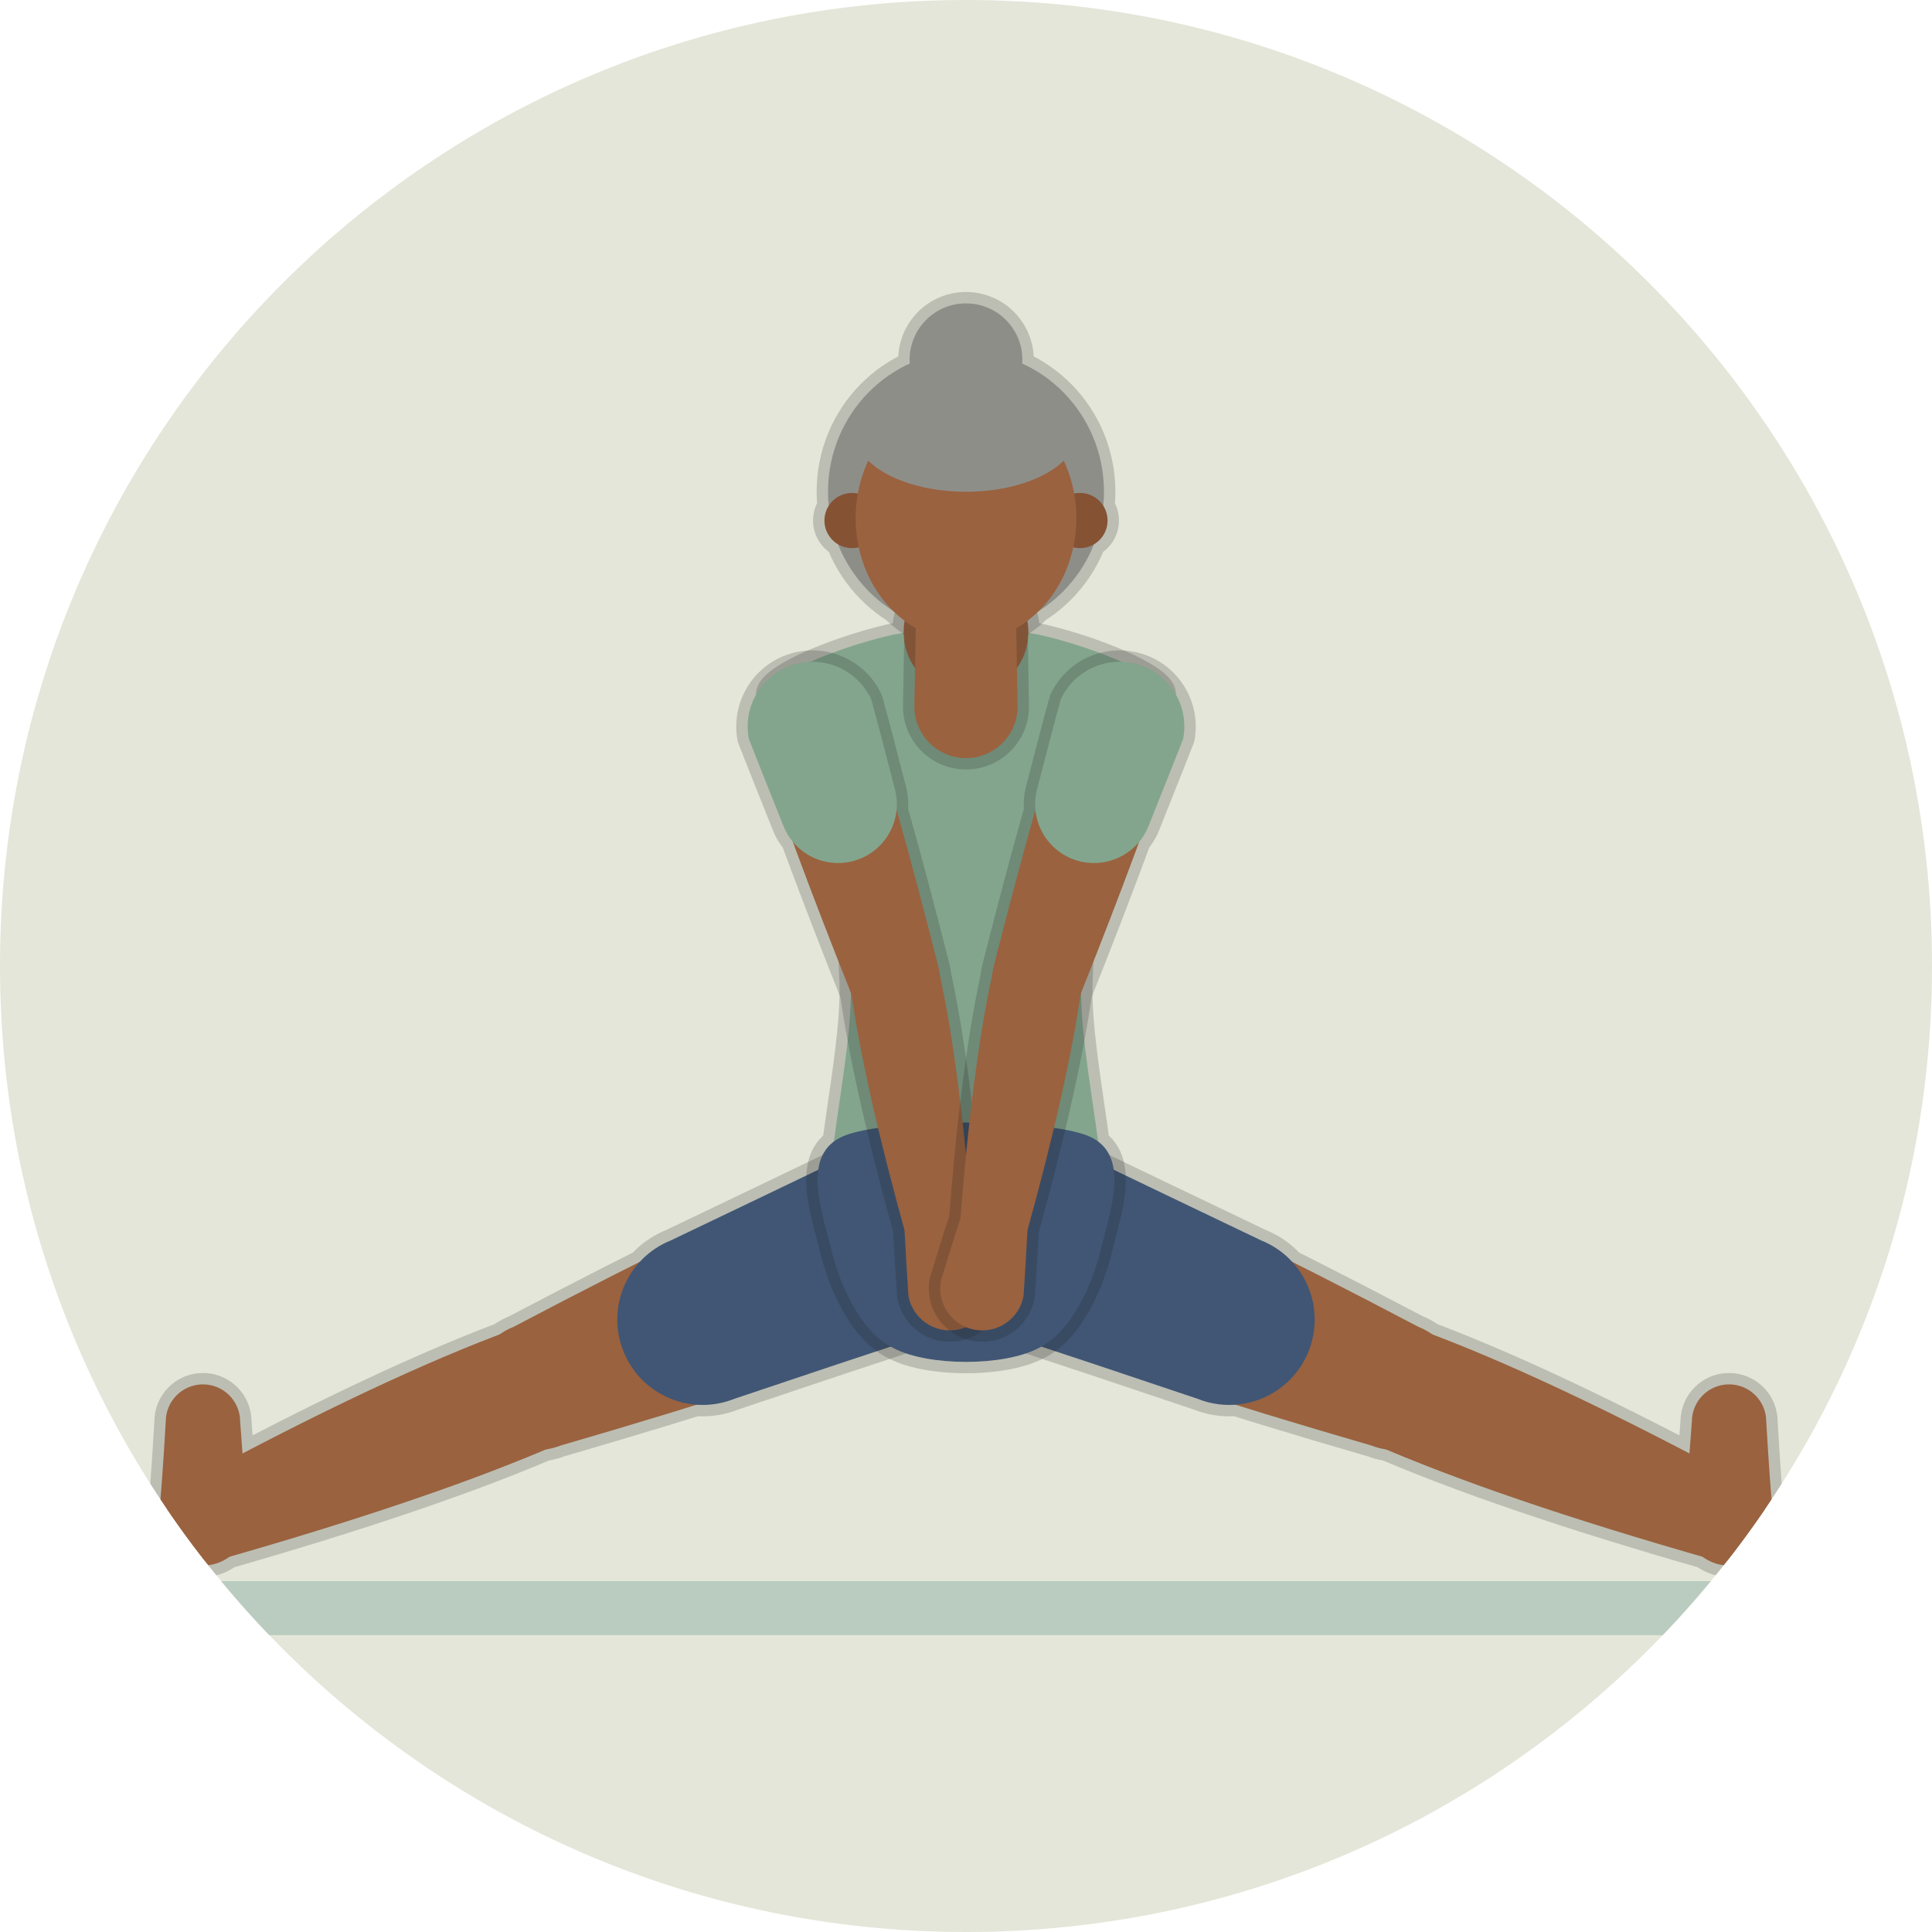
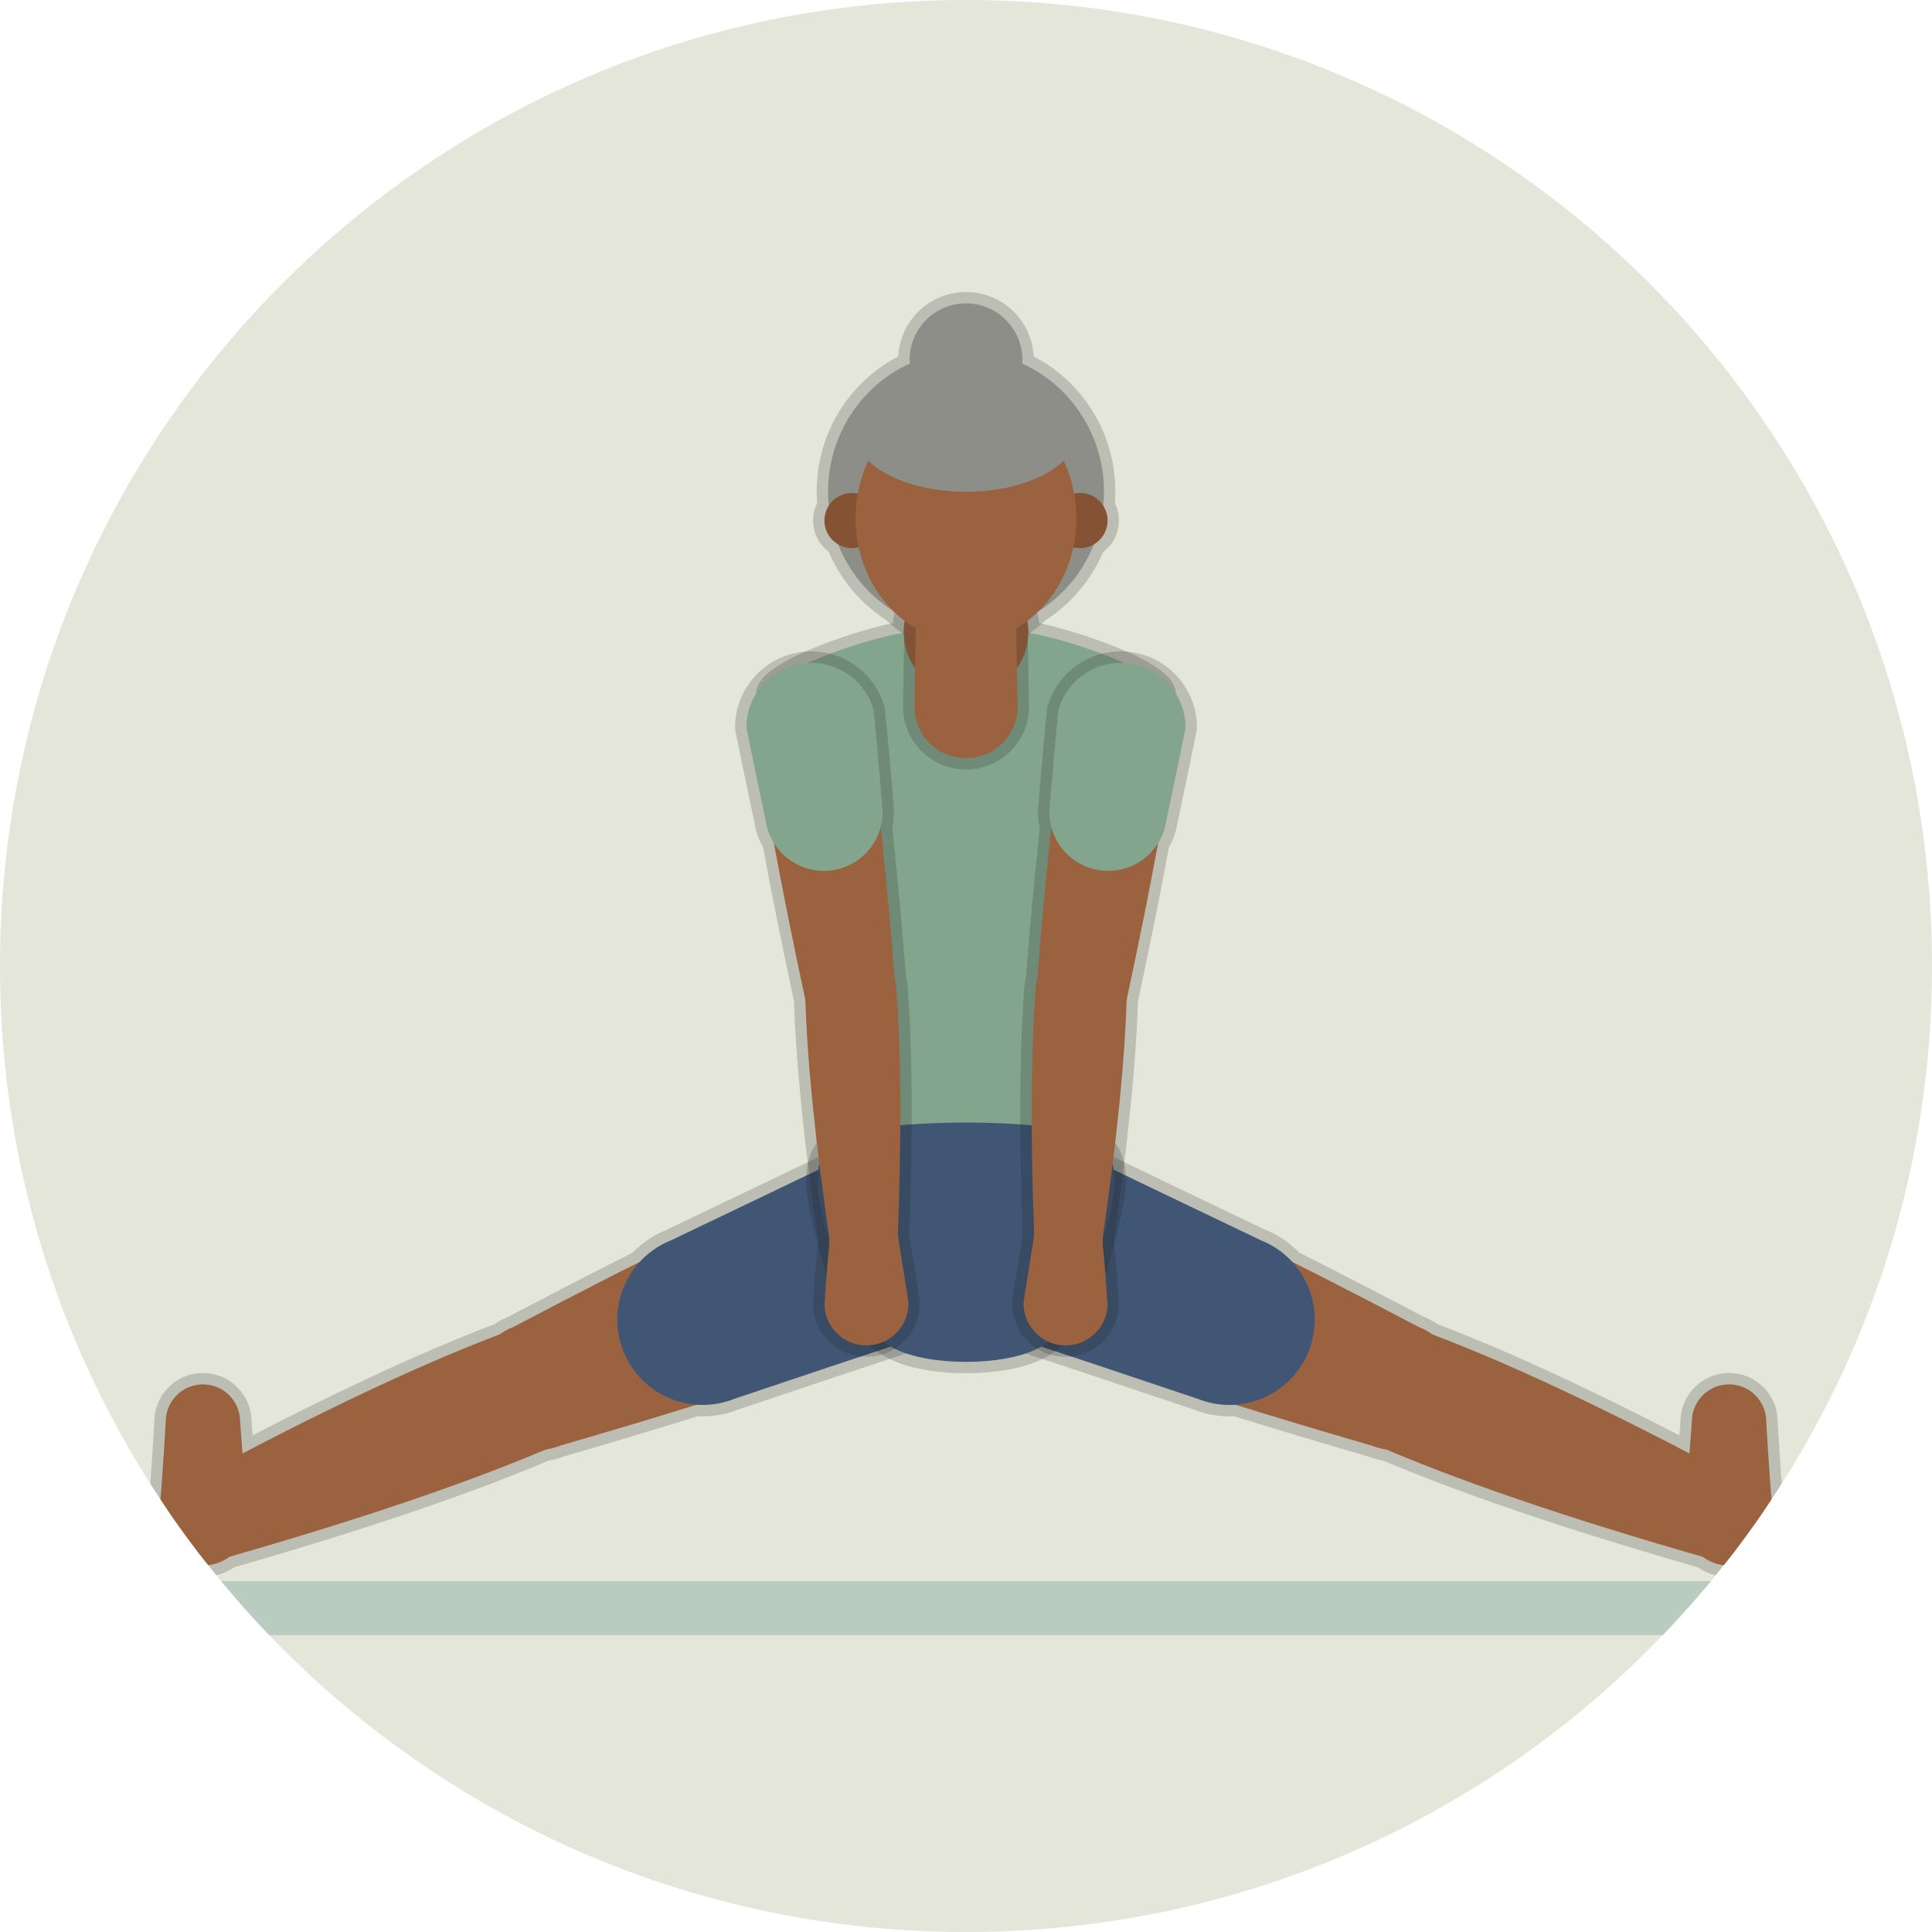
<svg xmlns="http://www.w3.org/2000/svg" viewBox="0 0 200 200" width="400" height="400" role="img" aria-label="Seated figure facing forward with legs wide apart and hands on the floor in front.">
  <circle cx="100" cy="100" r="100" fill="#E3E6D8" />
  <clipPath id="cvwqdw1">
    <circle cx="100" cy="100" r="100" />
  </clipPath>
  <g clip-path="url(#cvwqdw1)">
    <g transform="translate(100.0 164.3) scale(1.242)">
      <rect x="-79.058" y="-0.5" width="158.116" height="4.5" rx="2.2" fill="#B9CCBF" />
      <g>
        <path d="M-37.7 -21.5Q-48.4 -17.6 -64.9 -8.7A3.5 3.5 0 0 0 -62.2 -2.3Q-44.3 -7.4 -33.8 -12.0A5.1 5.1 0 0 0 -37.7 -21.5ZM-9.8 -35.3Q-20.6 -30.7 -37.7 -21.7A5.3 5.3 0 0 0 -33.8 -11.8Q-15.2 -17.2 -4.2 -21.4A7.5 7.5 0 0 0 -9.8 -35.3ZM-10.0 -35.9Q-15.6 -33.2 -24.6 -28.9A7.1 7.1 0 0 0 -19.3 -15.7Q-9.8 -18.9 -4.0 -20.8A8.1 8.1 0 0 0 -10.0 -35.9ZM-59.9 -5.5Q-60.1 -8.6 -60.5 -13.8A3.1 3.1 0 0 0 -66.7 -13.8Q-67.0 -8.6 -67.3 -5.5A3.7 3.7 0 0 0 -59.9 -5.5Z" fill="#1E1F1D" stroke="#1E1F1D" stroke-width="1.9" stroke-linejoin="round" opacity="0.2" />
        <path d="M-37.7 -21.5Q-48.4 -17.6 -64.9 -8.7A3.5 3.5 0 0 0 -62.2 -2.3Q-44.3 -7.4 -33.8 -12.0A5.1 5.1 0 0 0 -37.7 -21.5Z" fill="#9A623F" />
        <path d="M-9.8 -35.3Q-20.6 -30.7 -37.7 -21.7A5.3 5.3 0 0 0 -33.8 -11.8Q-15.2 -17.2 -4.2 -21.4A7.5 7.5 0 0 0 -9.8 -35.3Z" fill="#9A623F" />
        <path d="M-10.0 -35.9Q-15.6 -33.2 -24.6 -28.9A7.1 7.1 0 0 0 -19.3 -15.7Q-9.8 -18.9 -4.0 -20.8A8.1 8.1 0 0 0 -10.0 -35.9Z" fill="#405674" />
        <path d="M-59.9 -5.5Q-60.1 -8.6 -60.5 -13.8A3.1 3.1 0 0 0 -66.7 -13.8Q-67.0 -8.6 -67.3 -5.5A3.7 3.7 0 0 0 -59.9 -5.5Z" fill="#9A623F" />
      </g>
      <g>
        <path d="M33.8 -12.0Q44.3 -7.4 62.2 -2.3A3.5 3.5 0 0 0 64.9 -8.7Q48.4 -17.6 37.7 -21.5A5.1 5.1 0 0 0 33.8 -12.0ZM4.2 -21.4Q15.2 -17.2 33.8 -11.8A5.3 5.3 0 0 0 37.7 -21.7Q20.6 -30.7 9.8 -35.3A7.5 7.5 0 0 0 4.2 -21.4ZM4.0 -20.8Q9.8 -18.9 19.3 -15.7A7.1 7.1 0 0 0 24.6 -28.9Q15.6 -33.2 10.0 -35.9A8.1 8.1 0 0 0 4.0 -20.8ZM67.3 -5.5Q67.0 -8.6 66.7 -13.8A3.1 3.1 0 0 0 60.5 -13.8Q60.1 -8.6 59.9 -5.5A3.7 3.7 0 0 0 67.3 -5.5Z" fill="#1E1F1D" stroke="#1E1F1D" stroke-width="1.9" stroke-linejoin="round" opacity="0.2" />
        <path d="M33.8 -12.0Q44.3 -7.4 62.2 -2.3A3.5 3.5 0 0 0 64.9 -8.7Q48.4 -17.6 37.7 -21.5A5.1 5.1 0 0 0 33.8 -12.0Z" fill="#9A623F" />
        <path d="M4.2 -21.4Q15.2 -17.2 33.8 -11.8A5.3 5.3 0 0 0 37.7 -21.7Q20.6 -30.7 9.8 -35.3A7.5 7.5 0 0 0 4.2 -21.4Z" fill="#9A623F" />
        <path d="M4.0 -20.8Q9.8 -18.9 19.3 -15.7A7.1 7.1 0 0 0 24.6 -28.9Q15.6 -33.2 10.0 -35.9A8.1 8.1 0 0 0 4.0 -20.8Z" fill="#405674" />
        <path d="M67.3 -5.5Q67.0 -8.6 66.7 -13.8A3.1 3.1 0 0 0 60.5 -13.8Q60.1 -8.6 59.9 -5.5A3.7 3.7 0 0 0 67.3 -5.5Z" fill="#9A623F" />
      </g>
      <g>
        <path d="M-11.0 -28.4C-12.6 -32.9 -9.4 -43.5 -9.6 -50.4C-9.8 -57.2 -11.1 -65.3 -12.2 -69.4C-13.3 -73.4 -17.4 -73.2 -16.4 -74.9C-15.4 -76.5 -9.7 -78.6 -6.0 -79.4C-2.3 -80.1 2.3 -80.1 6.0 -79.4C9.7 -78.6 15.4 -76.5 16.4 -74.9C17.4 -73.2 13.3 -73.4 12.2 -69.4C11.1 -65.3 9.8 -57.2 9.6 -50.4C9.4 -43.5 12.6 -32.9 11.0 -28.4C9.4 -23.9 3.7 -23.4 -0.0 -23.4C-3.7 -23.4 -9.4 -23.9 -11.0 -28.4ZM-11.3 -28.4C-12.0 -31.3 -13.8 -36.1 -10.2 -37.6C-6.6 -39.1 6.6 -39.1 10.2 -37.6C13.8 -36.1 12.0 -31.3 11.3 -28.4C10.6 -25.4 8.9 -21.3 6.0 -19.9C3.1 -18.4 -3.1 -18.4 -6.0 -19.9C-8.9 -21.3 -10.6 -25.4 -11.3 -28.4ZM0.0 -74.4A5.2 5.2 0.0 1 0 0.0 -84.8A5.2 5.2 0.0 1 0 0.0 -74.4Z" fill="#1E1F1D" stroke="#1E1F1D" stroke-width="1.9" stroke-linejoin="round" opacity="0.2" />
        <path d="M-11.0 -28.4C-12.6 -32.9 -9.4 -43.5 -9.6 -50.4C-9.8 -57.2 -11.1 -65.3 -12.2 -69.4C-13.3 -73.4 -17.4 -73.2 -16.4 -74.9C-15.4 -76.5 -9.7 -78.6 -6.0 -79.4C-2.3 -80.1 2.3 -80.1 6.0 -79.4C9.7 -78.6 15.4 -76.5 16.4 -74.9C17.4 -73.2 13.3 -73.4 12.2 -69.4C11.1 -65.3 9.8 -57.2 9.6 -50.4C9.4 -43.5 12.6 -32.9 11.0 -28.4C9.4 -23.9 3.7 -23.4 -0.0 -23.4C-3.7 -23.4 -9.4 -23.9 -11.0 -28.4Z" fill="#83A58D" />
        <path d="M-11.3 -28.4C-12.0 -31.3 -13.8 -36.1 -10.2 -37.6C-6.6 -39.1 6.6 -39.1 10.2 -37.6C13.8 -36.1 12.0 -31.3 11.3 -28.4C10.6 -25.4 8.9 -21.3 6.0 -19.9C3.1 -18.4 -3.1 -18.4 -6.0 -19.9C-8.9 -21.3 -10.6 -25.4 -11.3 -28.4Z" fill="#405674" />
        <path d="M0.0 -74.4A5.2 5.2 0.0 1 0 0.0 -84.8A5.2 5.2 0.0 1 0 0.0 -74.4Z" fill="#9A623F" />
      </g>
      <g>
-         <path d="M-17.5 -70.9Q-14.8 -62.6 -9.5 -49.3A3.8 3.8 0 0 0 -2.3 -51.7Q-5.8 -65.5 -8.5 -73.8A4.7 4.7 0 0 0 -17.5 -70.9ZM-18.1 -70.7Q-17.0 -67.9 -15.2 -63.4A4.9 4.9 0 0 0 -5.9 -66.4Q-7.1 -71.1 -7.9 -74.0A5.4 5.4 0 0 0 -18.1 -70.7ZM-9.6 -49.8Q-8.5 -41.9 -5.0 -29.3A2.8 2.8 0 0 0 0.5 -30.3Q-0.5 -43.3 -2.2 -51.1A3.8 3.8 0 0 0 -9.6 -49.8ZM-5.1 -29.3Q-5.0 -27.4 -4.8 -24.3A3.5 3.5 0 0 0 2.1 -25.5Q1.2 -28.5 0.6 -30.3A2.9 2.9 0 0 0 -5.1 -29.3Z" fill="#1E1F1D" stroke="#1E1F1D" stroke-width="1.9" stroke-linejoin="round" opacity="0.2" />
-         <path d="M-17.5 -70.9Q-14.8 -62.6 -9.5 -49.3A3.8 3.8 0 0 0 -2.3 -51.7Q-5.8 -65.5 -8.5 -73.8A4.7 4.7 0 0 0 -17.5 -70.9Z" fill="#9A623F" />
-         <path d="M-18.1 -70.7Q-17.0 -67.9 -15.2 -63.4A4.9 4.9 0 0 0 -5.9 -66.4Q-7.1 -71.1 -7.9 -74.0A5.4 5.4 0 0 0 -18.1 -70.7Z" fill="#83A58D" />
-         <path d="M-9.6 -49.8Q-8.5 -41.9 -5.0 -29.3A2.8 2.8 0 0 0 0.5 -30.3Q-0.5 -43.3 -2.2 -51.1A3.8 3.8 0 0 0 -9.6 -49.8Z" fill="#9A623F" />
-         <path d="M-5.1 -29.3Q-5.0 -27.4 -4.8 -24.3A3.5 3.5 0 0 0 2.1 -25.5Q1.2 -28.5 0.6 -30.3A2.9 2.9 0 0 0 -5.1 -29.3Z" fill="#9A623F" />
+         <path d="M-17.6 -71.7Q-16.4 -63.0 -13.4 -49.0A3.8 3.8 0 0 0 -5.9 -50.2Q-7.0 -64.4 -8.4 -73.0A4.7 4.7 0 0 0 -17.6 -71.7ZM-18.3 -71.6Q-17.7 -68.6 -16.7 -63.9A4.9 4.9 0 0 0 -7.0 -65.3Q-7.4 -70.2 -7.7 -73.1A5.4 5.4 0 0 0 -18.3 -71.6ZM-13.4 -49.4Q-13.2 -41.4 -11.3 -28.5A2.8 2.8 0 0 0 -5.7 -28.8Q-5.2 -41.8 -5.8 -49.8A3.8 3.8 0 0 0 -13.4 -49.4ZM-11.4 -28.5Q-11.6 -26.6 -11.8 -23.5A3.5 3.5 0 0 0 -4.8 -23.8Q-5.3 -26.9 -5.6 -28.8A2.9 2.9 0 0 0 -11.4 -28.5Z" fill="#1E1F1D" stroke="#1E1F1D" stroke-width="1.9" stroke-linejoin="round" opacity="0.2" />
+         <path d="M-17.6 -71.7Q-16.4 -63.0 -13.4 -49.0A3.8 3.8 0 0 0 -5.9 -50.2Q-7.0 -64.4 -8.4 -73.0A4.7 4.7 0 0 0 -17.6 -71.7Z" fill="#9A623F" />
+         <path d="M-18.3 -71.6Q-17.7 -68.6 -16.7 -63.9A4.9 4.9 0 0 0 -7.0 -65.3Q-7.4 -70.2 -7.7 -73.1A5.4 5.4 0 0 0 -18.3 -71.6Z" fill="#83A58D" />
+         <path d="M-13.4 -49.4Q-13.2 -41.4 -11.3 -28.5A2.8 2.8 0 0 0 -5.7 -28.8Q-5.2 -41.8 -5.8 -49.8A3.8 3.8 0 0 0 -13.4 -49.4Z" fill="#9A623F" />
+         <path d="M-11.4 -28.5Q-11.6 -26.6 -11.8 -23.5A3.5 3.5 0 0 0 -4.8 -23.8Q-5.3 -26.9 -5.6 -28.8A2.9 2.9 0 0 0 -11.4 -28.5Z" fill="#9A623F" />
      </g>
      <g>
-         <path d="M8.5 -73.8Q5.8 -65.5 2.3 -51.7A3.8 3.8 0 0 0 9.5 -49.3Q14.8 -62.6 17.5 -70.9A4.7 4.7 0 0 0 8.5 -73.8ZM7.9 -74.0Q7.1 -71.1 5.9 -66.4A4.9 4.9 0 0 0 15.2 -63.4Q17.0 -67.9 18.1 -70.7A5.4 5.4 0 0 0 7.9 -74.0ZM2.2 -51.1Q0.5 -43.3 -0.5 -30.3A2.8 2.8 0 0 0 5.0 -29.3Q8.5 -41.9 9.6 -49.8A3.8 3.8 0 0 0 2.2 -51.1ZM-0.6 -30.3Q-1.2 -28.5 -2.1 -25.5A3.5 3.5 0 0 0 4.8 -24.3Q5.0 -27.4 5.1 -29.3A2.9 2.9 0 0 0 -0.6 -30.3Z" fill="#1E1F1D" stroke="#1E1F1D" stroke-width="1.9" stroke-linejoin="round" opacity="0.2" />
-         <path d="M8.5 -73.8Q5.8 -65.5 2.3 -51.7A3.8 3.8 0 0 0 9.5 -49.3Q14.8 -62.6 17.5 -70.9A4.7 4.7 0 0 0 8.5 -73.8Z" fill="#9A623F" />
-         <path d="M7.9 -74.0Q7.1 -71.1 5.9 -66.4A4.9 4.9 0 0 0 15.2 -63.4Q17.0 -67.9 18.1 -70.7A5.4 5.4 0 0 0 7.9 -74.0Z" fill="#83A58D" />
-         <path d="M2.2 -51.1Q0.5 -43.3 -0.5 -30.3A2.8 2.8 0 0 0 5.0 -29.3Q8.5 -41.9 9.6 -49.8A3.8 3.8 0 0 0 2.2 -51.1Z" fill="#9A623F" />
-         <path d="M-0.6 -30.3Q-1.2 -28.5 -2.1 -25.5A3.5 3.5 0 0 0 4.8 -24.3Q5.0 -27.4 5.1 -29.3A2.9 2.9 0 0 0 -0.6 -30.3Z" fill="#9A623F" />
+         <path d="M8.4 -73.0Q7.0 -64.4 5.9 -50.2A3.8 3.8 0 0 0 13.4 -49.0Q16.4 -63.0 17.6 -71.7A4.7 4.7 0 0 0 8.4 -73.0ZM7.7 -73.1Q7.4 -70.2 7.0 -65.3A4.9 4.9 0 0 0 16.7 -63.9Q17.7 -68.6 18.3 -71.6A5.4 5.4 0 0 0 7.7 -73.1ZM5.8 -49.8Q5.2 -41.8 5.7 -28.8A2.8 2.8 0 0 0 11.3 -28.5Q13.2 -41.4 13.4 -49.4A3.8 3.8 0 0 0 5.8 -49.8ZM5.6 -28.8Q5.3 -26.9 4.8 -23.8A3.5 3.5 0 0 0 11.8 -23.5Q11.6 -26.6 11.4 -28.5A2.9 2.9 0 0 0 5.6 -28.8Z" fill="#1E1F1D" stroke="#1E1F1D" stroke-width="1.9" stroke-linejoin="round" opacity="0.2" />
+         <path d="M8.4 -73.0Q7.0 -64.4 5.9 -50.2A3.8 3.8 0 0 0 13.4 -49.0Q16.4 -63.0 17.6 -71.7A4.7 4.7 0 0 0 8.4 -73.0Z" fill="#9A623F" />
+         <path d="M7.7 -73.1Q7.4 -70.2 7.0 -65.3A4.9 4.9 0 0 0 16.7 -63.9Q17.7 -68.6 18.3 -71.6A5.4 5.4 0 0 0 7.7 -73.1Z" fill="#83A58D" />
+         <path d="M5.8 -49.8Q5.2 -41.8 5.7 -28.8A2.8 2.8 0 0 0 11.3 -28.5Q13.2 -41.4 13.4 -49.4A3.8 3.8 0 0 0 5.8 -49.8Z" fill="#9A623F" />
+         <path d="M5.6 -28.8Q5.3 -26.9 4.8 -23.8A3.5 3.5 0 0 0 11.8 -23.5Q11.6 -26.6 11.4 -28.5A2.9 2.9 0 0 0 5.6 -28.8Z" fill="#9A623F" />
      </g>
      <g>
        <path d="M4.3 -73.4Q4.2 -79.6 4.0 -89.9A4.0 4.0 0 0 0 -4.0 -89.9Q-4.2 -79.6 -4.3 -73.4A4.3 4.3 0 0 0 4.3 -73.4ZM0.0 -97.6A4.7 4.7 0.0 1 0 0.0 -107.0A4.7 4.7 0.0 1 0 0.0 -97.6ZM0.0 -79.6A11.5 11.7 0.0 1 0 0.0 -103.0A11.5 11.7 0.0 1 0 0.0 -79.6ZM9.5 -86.6A2.3 2.3 0.0 1 0 9.5 -91.2A2.3 2.3 0.0 1 0 9.5 -86.6ZM-9.5 -86.6A2.3 2.3 0.0 1 0 -9.5 -91.2A2.3 2.3 0.0 1 0 -9.5 -86.6ZM0.0 -78.8A9.2 10.3 0.0 1 0 0.0 -99.4A9.2 10.3 0.0 1 0 0.0 -78.8ZM0.0 -91.3A9.3 5.0 0.0 1 0 0.0 -101.3A9.3 5.0 0.0 1 0 0.0 -91.3Z" fill="#1E1F1D" stroke="#1E1F1D" stroke-width="1.9" stroke-linejoin="round" opacity="0.2" />
        <path d="M4.3 -73.4Q4.2 -79.6 4.0 -89.9A4.0 4.0 0 0 0 -4.0 -89.9Q-4.2 -79.6 -4.3 -73.4A4.3 4.3 0 0 0 4.3 -73.4Z" fill="#9A623F" />
        <path d="M0.0 -97.6A4.7 4.7 0.0 1 0 0.0 -107.0A4.7 4.7 0.0 1 0 0.0 -97.6Z" fill="#8E8E89" />
        <path d="M0.0 -79.6A11.5 11.7 0.0 1 0 0.0 -103.0A11.5 11.7 0.0 1 0 0.0 -79.6Z" fill="#8E8E89" />
        <path d="M9.5 -86.6A2.3 2.3 0.0 1 0 9.5 -91.2A2.3 2.3 0.0 1 0 9.5 -86.6Z" fill="#855234" />
        <path d="M-9.5 -86.6A2.3 2.3 0.0 1 0 -9.5 -91.2A2.3 2.3 0.0 1 0 -9.5 -86.6Z" fill="#855234" />
        <path d="M0.0 -78.8A9.2 10.3 0.0 1 0 0.0 -99.4A9.2 10.3 0.0 1 0 0.0 -78.8Z" fill="#9A623F" />
        <path d="M0.0 -91.3A9.3 5.0 0.0 1 0 0.0 -101.3A9.3 5.0 0.0 1 0 0.0 -91.3Z" fill="#8E8E89" />
      </g>
    </g>
  </g>
</svg>
